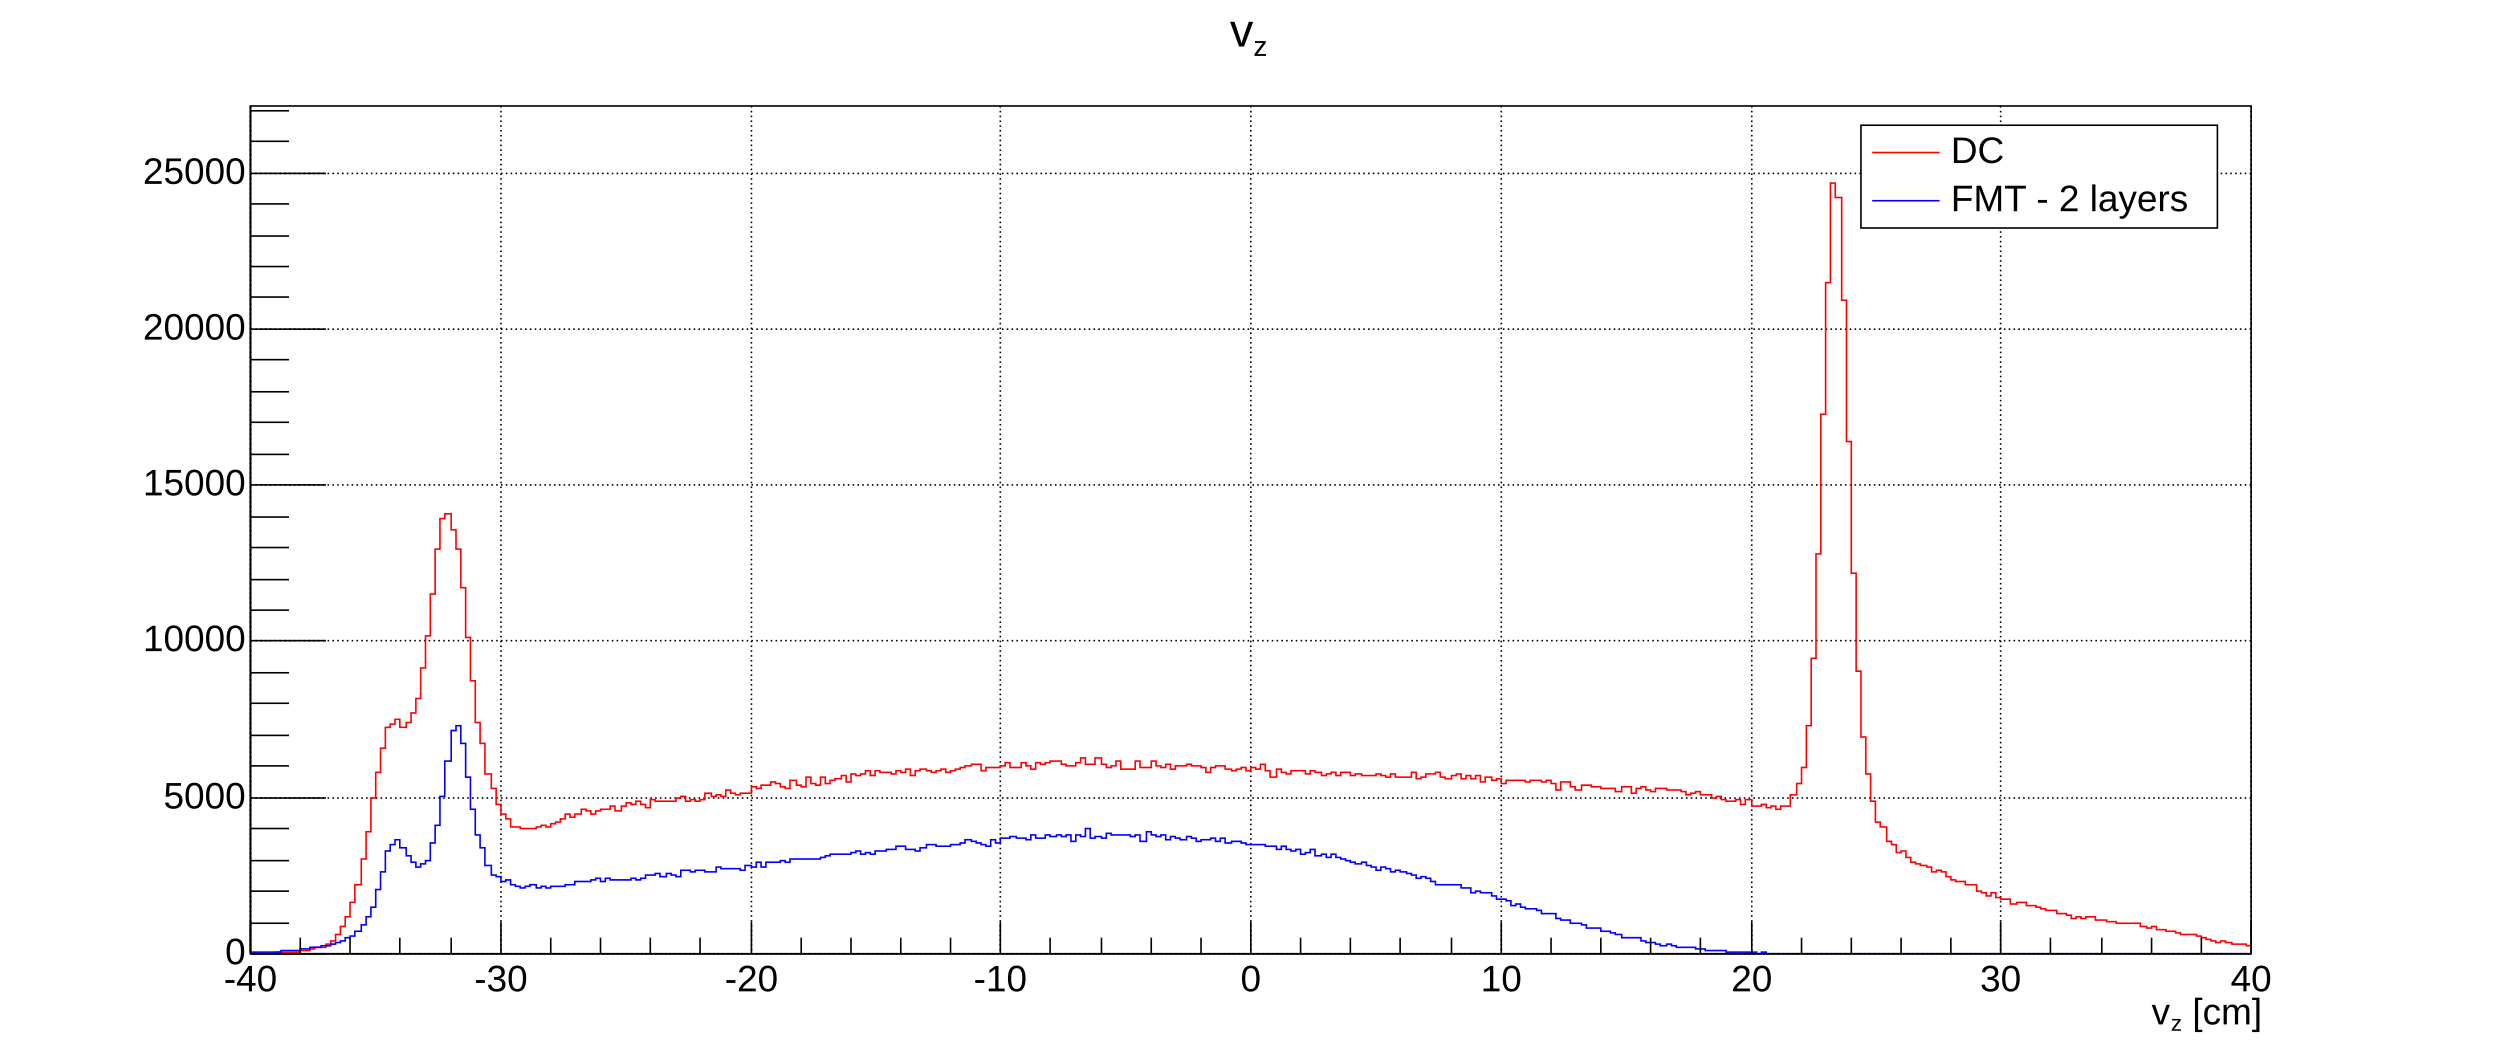
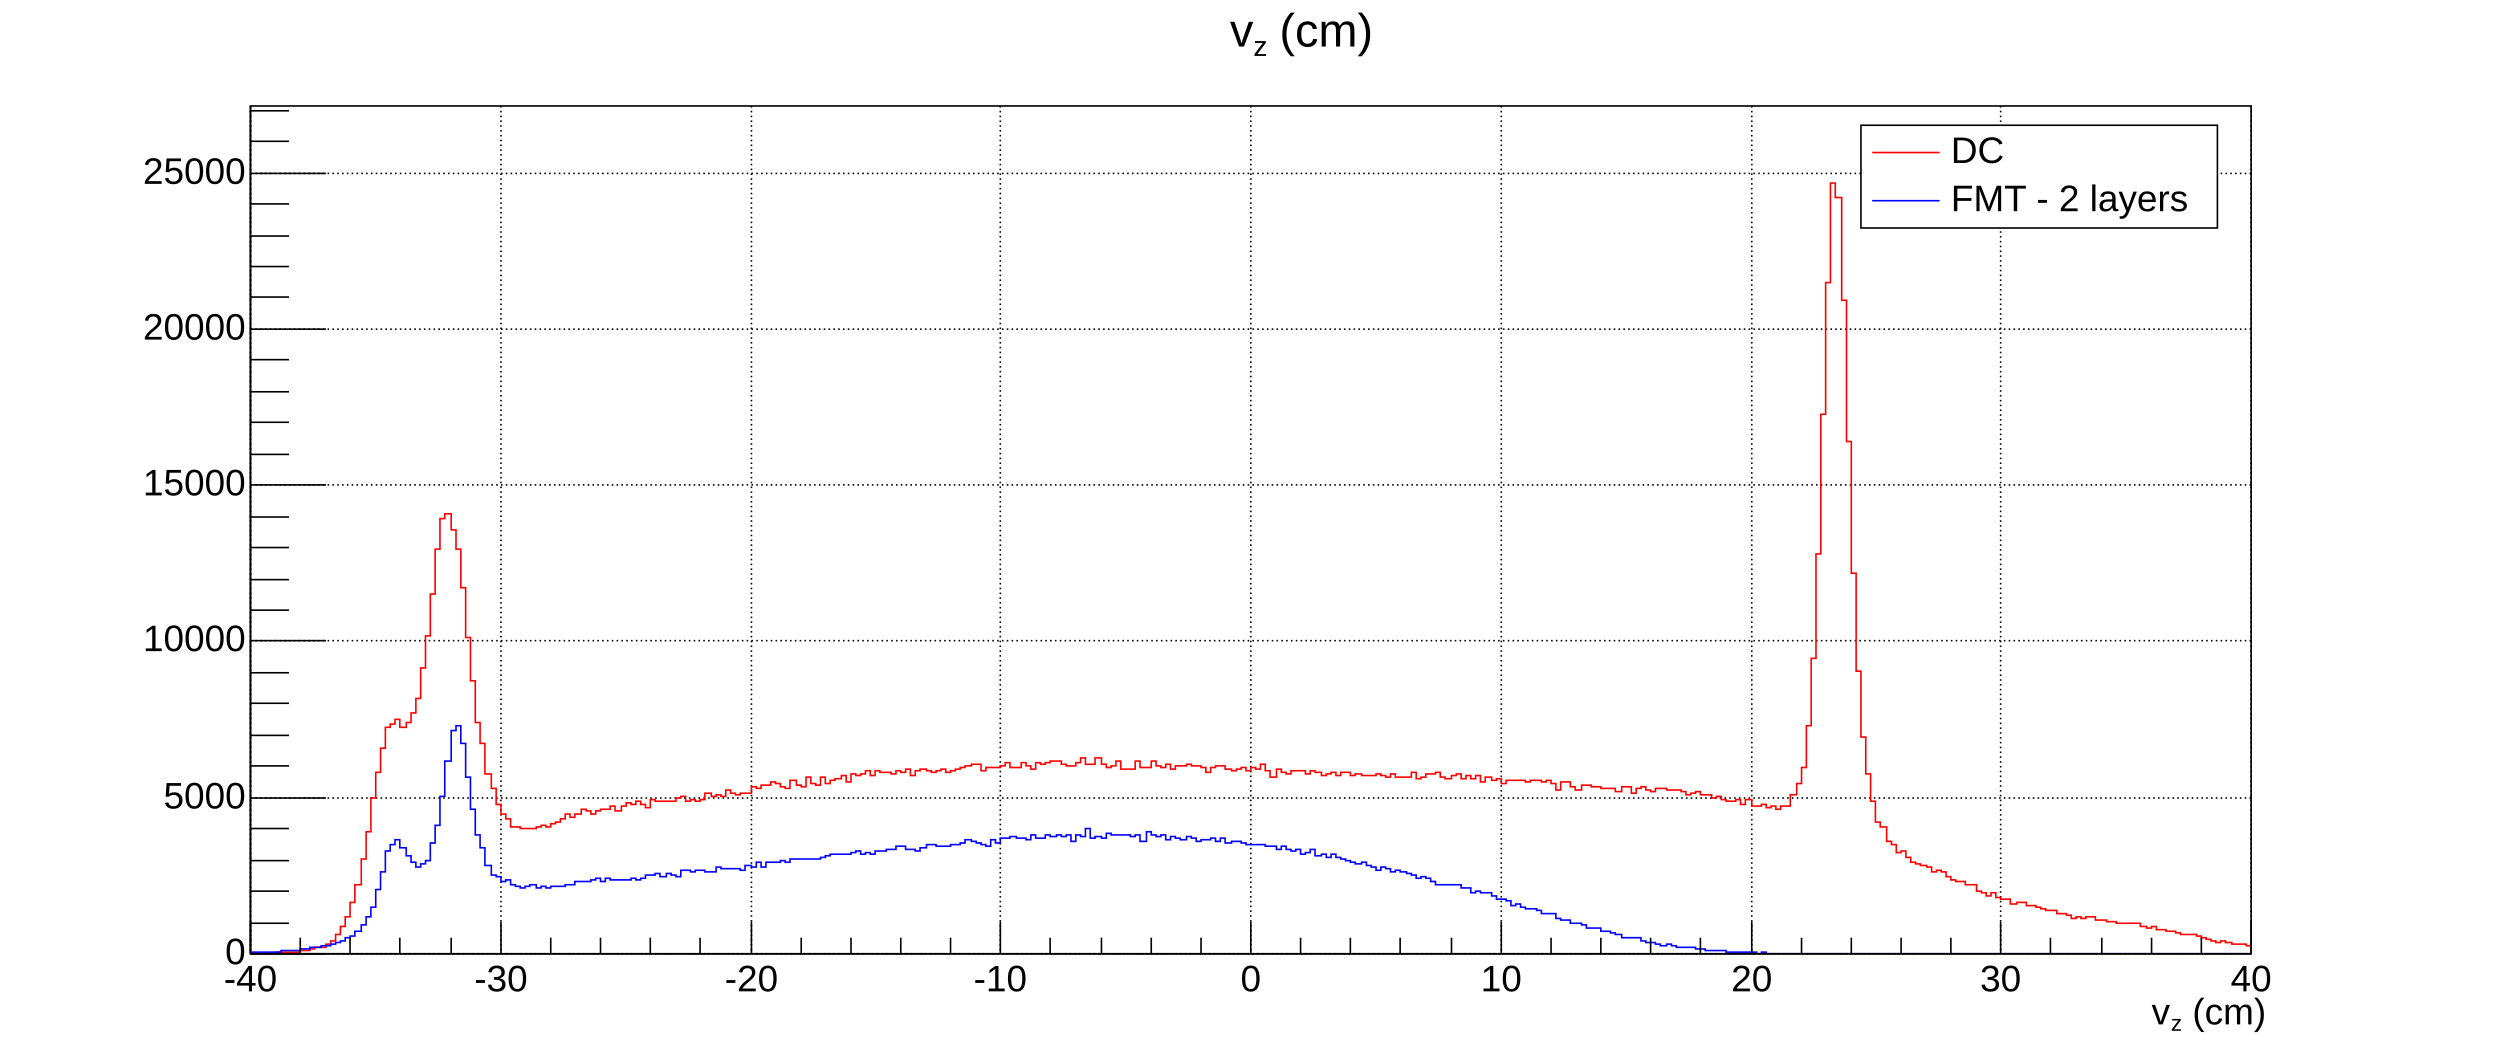
- <svg xmlns="http://www.w3.org/2000/svg" width="1557" height="660">
-   <path style="pointer-events: visiblefill; fill: rgb(255, 255, 255);" d="M0,0H1557V660H0Z" />
-   <g>
-     <g transform="translate(156,66)">
-       <path d="M0,0H1246V528H0Z" style="fill: rgb(255, 255, 255); stroke: rgb(0, 0, 0); stroke-width: 1; pointer-events: visiblefill;" />
-       <g>
-         <path d="M0,0v528M156,0v528M312,0v528M467,0v528M623,0v528M779,0v528M935,0v528M1090,0v528M1246,0v528" style="stroke: rgb(0, 0, 0); stroke-width: 1; stroke-dasharray: 1, 2;" />
-         <path d="M0,528h1246M0,431h1246M0,333h1246M0,236h1246M0,139h1246M0,42h1246" style="stroke: rgb(0, 0, 0); stroke-width: 1; stroke-dasharray: 1, 2;" />
+ <svg xmlns="http://www.w3.org/2000/svg" width="1557" height="660" version="1.1" id="svg158">
+   <defs id="defs162" />
+   <path style="pointer-events: visiblefill; fill: rgb(255, 255, 255);" d="M0,0H1557V660H0Z" id="path2" />
+   <g id="g156">
+     <g transform="translate(156,66)" id="g100">
+       <path d="M0,0H1246V528H0Z" style="fill: rgb(255, 255, 255); stroke: rgb(0, 0, 0); stroke-width: 1; pointer-events: visiblefill;" id="path6" />
+       <g id="g12">
+         <path d="M0,0v528M156,0v528M312,0v528M467,0v528M623,0v528M779,0v528M935,0v528M1090,0v528M1246,0v528" style="stroke: rgb(0, 0, 0); stroke-width: 1; stroke-dasharray: 1, 2;" id="path8" />
+         <path d="M0,528h1246M0,431h1246M0,333h1246M0,236h1246M0,139h1246M0,42h1246" style="stroke: rgb(0, 0, 0); stroke-width: 1; stroke-dasharray: 1, 2;" id="path10" />
      </g>
-       <svg x="0" y="0" overflow="hidden" width="1246" height="528" viewBox="0 0 1246 528" style="pointer-events: visiblefill;">
-         <g>
-           <path d="M0,528h16v-1h15v-1h6v-1h3v-1h7v-2h3v-2h3v-4h3v-5h3v-6h3v-9h3v-11h4v-16h3v-17h3v-21h3v-16h3v-15h3v-13h3v-2h3v-3h3v5h4v-3h3v-6h3v-9h3v-19h3v-20h3v-26h3v-28h3v-19h3v-3h4v10h3v12h3v24h3v31h3v27h3v26h3v13h3v19h4v9h3v10h3v6h3v3h3v5h6v1h10v-1h3v-1h3v1h3v-2h3v-1h3v-2h3v-3h3v2h3v-2h4v-3h3v1h3v2h3v-2h3v-1h6v-2h3v3h4v-3h3v-2h3v1h3v-2h3v2h3v2h3v-5h3v1h13v-2h3v-1h3v3h3v-1h3v1h3v-1h3v-4h4v2h3v-1h3v1h3v-4h3v2h3v1h3v-1h7v-4h3v1h3v-2h6v-2h3v1h3v2h3v1h3v-5h4v3h3v1h3v-6h3v4h3v1h3v-5h3v4h3v-2h3v-1h4v-2h3v4h3v-5h3v1h3v-1h3v-2h3v3h3v-3h3v1h7v1h3v-2h3v1h3v-2h3v4h3v-3h3v-1h4v1h3v1h3v-1h3v-1h3v2h3v-1h3v-1h3v-1h3v-1h4v-1h6v4h3v-2h9v-1h3v-2h3v3h7v-3h3v2h3v2h3v-4h3v1h3v-1h3v-1h7v2h3v1h6v-2h3v-3h3v4h6v-4h4v4h3v2h3v-1h3v-3h3v5h9v-5h3v4h7v-4h3v3h3v1h3v-2h3v3h3v-2h7v-1h3v1h6v1h3v3h3v-3h3v-1h6v2h4v1h3v-1h3v-1h3v2h3v-2h3v1h3v-3h3v4h3v4h4v-5h3v2h3v1h3v-2h9v2h3v-2h3v1h4v2h3v-1h3v-1h3v2h3v-2h6v2h3v-1h4v1h9v-1h3v1h3v1h3v-2h3v2h10v-3h3v4h3v-1h3v-2h6v-1h3v3h3v1h4v-2h3v-1h3v3h3v-2h3v2h3v-2h3v4h3v-3h4v2h3v-1h3v3h3v-2h12v1h3v-1h7v1h3v-1h3v2h3v4h3v-5h6v3h3v2h4v-3h6v1h6v1h9v2h4v-3h6v4h3v-3h3v-1h3v2h3v1h3v-2h7v1h9v1h3v2h3v-1h3v-1h3v2h7v2h3v-1h3v2h3v1h6v-1h3v3h3v-3h4v4h6v-1h3v2h3v-1h3v2h3v-2h6v-7h4v-7h3v-10h3v-26h3v-42h3v-65h3v-87h3v-82h3v-62h3v9h4v64h3v88h3v82h3v61h3v41h3v23h3v17h3v13h3v3h4v9h3v2h3v5h3v-1h3v4h3v3h3v1h3v1h4v1h3v3h3v-1h3v1h3v3h3v2h3v1h6v2h7v4h3v1h3v2h3v-2h3v3h3v1h6v3h4v-1h6v2h6v1h3v1h3v1h7v2h6v1h3v2h3v-1h3v1h3v-1h6v2h7v1h6v1h15v2h4v1h3v-1h3v2h6v1h6v1h3v1h10v1h3v1h3v1h3v1h3v1h3v-1h3v1h4v1h9v1h3L1246,531H0Z" style="stroke-linejoin: miter; stroke: rgb(255, 0, 0); stroke-width: 1; fill: none;" />
+       <svg x="0" y="0" overflow="hidden" width="1246" height="528" viewBox="0 0 1246 528" style="pointer-events: visiblefill;" version="1.1" id="svg22">
+         <g id="g16">
+           <path d="M0,528h16v-1h15v-1h6v-1h3v-1h7v-2h3v-2h3v-4h3v-5h3v-6h3v-9h3v-11h4v-16h3v-17h3v-21h3v-16h3v-15h3v-13h3v-2h3v-3h3v5h4v-3h3v-6h3v-9h3v-19h3v-20h3v-26h3v-28h3v-19h3v-3h4v10h3v12h3v24h3v31h3v27h3v26h3v13h3v19h4v9h3v10h3v6h3v3h3v5h6v1h10v-1h3v-1h3v1h3v-2h3v-1h3v-2h3v-3h3v2h3v-2h4v-3h3v1h3v2h3v-2h3v-1h6v-2h3v3h4v-3h3v-2h3v1h3v-2h3v2h3v2h3v-5h3v1h13v-2h3v-1h3v3h3v-1h3v1h3v-1h3v-4h4v2h3v-1h3v1h3v-4h3v2h3v1h3v-1h7v-4h3v1h3v-2h6v-2h3v1h3v2h3v1h3v-5h4v3h3v1h3v-6h3v4h3v1h3v-5h3v4h3v-2h3v-1h4v-2h3v4h3v-5h3v1h3v-1h3v-2h3v3h3v-3h3v1h7v1h3v-2h3v1h3v-2h3v4h3v-3h3v-1h4v1h3v1h3v-1h3v-1h3v2h3v-1h3v-1h3v-1h3v-1h4v-1h6v4h3v-2h9v-1h3v-2h3v3h7v-3h3v2h3v2h3v-4h3v1h3v-1h3v-1h7v2h3v1h6v-2h3v-3h3v4h6v-4h4v4h3v2h3v-1h3v-3h3v5h9v-5h3v4h7v-4h3v3h3v1h3v-2h3v3h3v-2h7v-1h3v1h6v1h3v3h3v-3h3v-1h6v2h4v1h3v-1h3v-1h3v2h3v-2h3v1h3v-3h3v4h3v4h4v-5h3v2h3v1h3v-2h9v2h3v-2h3v1h4v2h3v-1h3v-1h3v2h3v-2h6v2h3v-1h4v1h9v-1h3v1h3v1h3v-2h3v2h10v-3h3v4h3v-1h3v-2h6v-1h3v3h3v1h4v-2h3v-1h3v3h3v-2h3v2h3v-2h3v4h3v-3h4v2h3v-1h3v3h3v-2h12v1h3v-1h7v1h3v-1h3v2h3v4h3v-5h6v3h3v2h4v-3h6v1h6v1h9v2h4v-3h6v4h3v-3h3v-1h3v2h3v1h3v-2h7v1h9v1h3v2h3v-1h3v-1h3v2h7v2h3v-1h3v2h3v1h6v-1h3v3h3v-3h4v4h6v-1h3v2h3v-1h3v2h3v-2h6v-7h4v-7h3v-10h3v-26h3v-42h3v-65h3v-87h3v-82h3v-62h3v9h4v64h3v88h3v82h3v61h3v41h3v23h3v17h3v13h3v3h4v9h3v2h3v5h3v-1h3v4h3v3h3v1h3v1h4v1h3v3h3v-1h3v1h3v3h3v2h3v1h6v2h7v4h3v1h3v2h3v-2h3v3h3v1h6v3h4v-1h6v2h6v1h3v1h3v1h7v2h6v1h3v2h3v-1h3v1h3v-1h6v2h7v1h6v1h15v2h4v1h3v-1h3v2h6v1h6v1h3v1h10v1h3v1h3v1h3v1h3v1h3v-1h3v1h4v1h9v1h3L1246,531H0Z" style="stroke-linejoin: miter; stroke: rgb(255, 0, 0); stroke-width: 1; fill: none;" id="path14" />
        </g>
-         <g>
-           <path d="M0,527h19v-1h12v-1h6v-1h7v-1h6v-1h3v-1h3v-1h3v-2h3v-1h3v-3h4v-4h3v-5h3v-6h3v-11h3v-11h3v-13h3v-4h3v-3h3v5h4v5h3v4h3v3h3v-2h3v-2h3v-11h3v-11h3v-18h3v-22h4v-19h3v-3h3v11h3v21h3v20h3v16h3v8h3v11h4v6h3v1h3v3h3v-1h3v3h3v1h3v1h3v-1h3v-1h4v2h3v-1h3v1h3v-1h9v-1h6v-2h10v-1h3v-1h3v2h3v-2h3v1h13v-1h3v1h3v-1h3v-2h6v-1h3v2h4v-2h3v1h3v1h3v-4h6v1h3v-1h6v1h7v-3h3v1h12v1h3v-3h4v1h3v-3h3v3h3v-3h9v-1h3v1h3v-2h19v-1h3v-1h3v-1h13v-1h3v-1h3v2h3v-1h3v1h3v-2h7v-1h6v-2h6v2h6v1h3v-2h4v-2h6v1h9v-1h6v-1h3v-2h4v1h3v1h3v1h3v1h3v-4h3v2h3v-3h6v-1h4v1h6v1h3v-3h3v2h6v-2h3v1h4v-1h3v1h3v-1h3v4h3v-4h3v1h3v-5h3v6h3v-1h4v1h3v-3h3v1h12v1h3v-1h3v4h4v-6h3v2h3v1h3v-1h3v3h3v-2h3v1h3v1h4v-2h3v1h3v2h3v-1h6v-1h3v2h3v-2h3v3h4v-1h6v1h3v1h12v1h7v2h3v-2h3v2h3v1h3v-1h3v3h3v-1h3v-2h3v4h4v-1h3v2h3v-2h3v2h3v1h3v1h3v1h3v1h4v-1h3v2h3v1h3v2h3v-2h3v1h3v2h3v-1h3v1h4v1h3v1h3v2h3v-1h3v1h3v2h3v2h16v2h6v3h3v-1h3v1h7v2h3v2h6v1h3v3h3v-1h3v2h3v1h7v1h3v2h9v3h3v1h6v2h7v1h3v2h9v2h6v1h3v1h4v2h12v2h3v1h6v1h3v1h4v-1h3v1h3v1h12v1h6v1h13v1h19v1h3v-1h3v1h302L1246,531H0Z" style="stroke-linejoin: miter; stroke: rgb(0, 0, 255); stroke-width: 1; fill: none;" />
+         <g id="g20">
+           <path d="M0,527h19v-1h12v-1h6v-1h7v-1h6v-1h3v-1h3v-1h3v-2h3v-1h3v-3h4v-4h3v-5h3v-6h3v-11h3v-11h3v-13h3v-4h3v-3h3v5h4v5h3v4h3v3h3v-2h3v-2h3v-11h3v-11h3v-18h3v-22h4v-19h3v-3h3v11h3v21h3v20h3v16h3v8h3v11h4v6h3v1h3v3h3v-1h3v3h3v1h3v1h3v-1h3v-1h4v2h3v-1h3v1h3v-1h9v-1h6v-2h10v-1h3v-1h3v2h3v-2h3v1h13v-1h3v1h3v-1h3v-2h6v-1h3v2h4v-2h3v1h3v1h3v-4h6v1h3v-1h6v1h7v-3h3v1h12v1h3v-3h4v1h3v-3h3v3h3v-3h9v-1h3v1h3v-2h19v-1h3v-1h3v-1h13v-1h3v-1h3v2h3v-1h3v1h3v-2h7v-1h6v-2h6v2h6v1h3v-2h4v-2h6v1h9v-1h6v-1h3v-2h4v1h3v1h3v1h3v1h3v-4h3v2h3v-3h6v-1h4v1h6v1h3v-3h3v2h6v-2h3v1h4v-1h3v1h3v-1h3v4h3v-4h3v1h3v-5h3v6h3v-1h4v1h3v-3h3v1h12v1h3v-1h3v4h4v-6h3v2h3v1h3v-1h3v3h3v-2h3v1h3v1h4v-2h3v1h3v2h3v-1h6v-1h3v2h3v-2h3v3h4v-1h6v1h3v1h12v1h7v2h3v-2h3v2h3v1h3v-1h3v3h3v-1h3v-2h3v4h4v-1h3v2h3v-2h3v2h3v1h3v1h3v1h3v1h4v-1h3v2h3v1h3v2h3v-2h3v1h3v2h3v-1h3v1h4v1h3v1h3v2h3v-1h3v1h3v2h3v2h16v2h6v3h3v-1h3v1h7v2h3v2h6v1h3v3h3v-1h3v2h3v1h7v1h3v2h9v3h3v1h6v2h7v1h3v2h9v2h6v1h3v1h4v2h12v2h3v1h6v1h3v1h4v-1h3v1h3v1h12v1h6v1h13v1h19v1h3v-1h3v1h302L1246,531H0Z" style="stroke-linejoin: miter; stroke: rgb(0, 0, 255); stroke-width: 1; fill: none;" id="path18" />
        </g>
      </svg>
-       <g>
-         <g transform="translate(0,528)">
-           <path d="M0,0h1246M0,-20V0M31,-10V0M62,-10V0M93,-10V0M125,-10V0M156,-20V0M187,-10V0M218,-10V0M249,-10V0M280,-10V0M312,-20V0M343,-10V0M374,-10V0M405,-10V0M436,-10V0M467,-20V0M498,-10V0M530,-10V0M561,-10V0M592,-10V0M623,-20V0M654,-10V0M685,-10V0M716,-10V0M748,-10V0M779,-20V0M810,-10V0M841,-10V0M872,-10V0M903,-10V0M935,-20V0M966,-10V0M997,-10V0M1028,-10V0M1059,-10V0M1090,-20V0M1121,-10V0M1153,-10V0M1184,-10V0M1215,-10V0M1246,-20V0" style="stroke: rgb(0, 0, 0); stroke-width: 1;" />
-           <g font-family="Arial" font-size="23" xml:space="preserve" fill="#000000" text-anchor="middle">
-             <text dy=".8em" transform="translate(0,5)">-40</text>
-             <text dy=".8em" transform="translate(156,5)">-30</text>
-             <text dy=".8em" transform="translate(312,5)">-20</text>
-             <text dy=".8em" transform="translate(467,5)">-10</text>
-             <text dy=".8em" transform="translate(623,5)">0</text>
-             <text dy=".8em" transform="translate(779,5)">10</text>
-             <text dy=".8em" transform="translate(935,5)">20</text>
-             <text dy=".8em" transform="translate(1090,5)">30</text>
-             <text dy=".8em" transform="translate(1246,5)">40</text>
+       <g id="g80">
+         <g transform="translate(0,528)" id="g58">
+           <path d="M0,0h1246M0,-20V0M31,-10V0M62,-10V0M93,-10V0M125,-10V0M156,-20V0M187,-10V0M218,-10V0M249,-10V0M280,-10V0M312,-20V0M343,-10V0M374,-10V0M405,-10V0M436,-10V0M467,-20V0M498,-10V0M530,-10V0M561,-10V0M592,-10V0M623,-20V0M654,-10V0M685,-10V0M716,-10V0M748,-10V0M779,-20V0M810,-10V0M841,-10V0M872,-10V0M903,-10V0M935,-20V0M966,-10V0M997,-10V0M1028,-10V0M1059,-10V0M1090,-20V0M1121,-10V0M1153,-10V0M1184,-10V0M1215,-10V0M1246,-20V0" style="stroke: rgb(0, 0, 0); stroke-width: 1;" id="path24" />
+           <g font-family="Arial" font-size="23" xml:space="preserve" fill="#000000" text-anchor="middle" id="g44">
+             <text dy=".8em" transform="translate(0,5)" id="text26">-40</text>
+             <text dy=".8em" transform="translate(156,5)" id="text28">-30</text>
+             <text dy=".8em" transform="translate(312,5)" id="text30">-20</text>
+             <text dy=".8em" transform="translate(467,5)" id="text32">-10</text>
+             <text dy=".8em" transform="translate(623,5)" id="text34">0</text>
+             <text dy=".8em" transform="translate(779,5)" id="text36">10</text>
+             <text dy=".8em" transform="translate(935,5)" id="text38">20</text>
+             <text dy=".8em" transform="translate(1090,5)" id="text40">30</text>
+             <text dy=".8em" transform="translate(1246,5)" id="text42">40</text>
          </g>
-           <rect x="0" y="0" width="1246" height="26" style="opacity: 0; cursor: crosshair;" />
-           <g font-family="Arial" font-size="23" xml:space="preserve" transform="translate(1246,37)" style="cursor: move;">
-             <g transform="translate(-62,7)">
-               <text fill="#000000" font-size="23">v</text>
-               <text fill="#000000" font-size="14" transform="translate(12,4)">z</text>
-               <text fill="#000000" font-size="23" x="19"> [cm]</text>
+           <rect x="0" y="0" width="1246" height="26" style="opacity: 0; cursor: crosshair;" id="rect46" />
+           <g font-family="Arial" font-size="23" xml:space="preserve" transform="translate(1246,37)" style="cursor: move;" id="g56">
+             <g transform="translate(-62,7)" id="g54">
+               <text fill="#000000" font-size="23" id="text48">v</text>
+               <text fill="#000000" font-size="14" transform="translate(12,4)" id="text50">z</text>
+               <text fill="#000000" font-size="23px" x="19" id="text52"> (cm)</text>
            </g>
          </g>
        </g>
-         <g>
-           <path d="M0,0v528M47,528H0M24,509H0M24,489H0M24,470H0M24,450H0M47,431H0M24,411H0M24,392H0M24,372H0M24,353H0M47,333H0M24,314H0M24,295H0M24,275H0M24,256H0M47,236H0M24,217H0M24,197H0M24,178H0M24,158H0M47,139H0M24,119H0M24,100H0M24,81H0M24,61H0M47,42H0M24,22H0M24,3H0" style="stroke: rgb(0, 0, 0); stroke-width: 1;" />
-           <g font-family="Arial" font-size="23" xml:space="preserve" fill="#000000" text-anchor="end">
-             <text dominant-baseline="middle" transform="translate(-3,528)">0</text>
-             <text dominant-baseline="middle" transform="translate(-3,431)">5000</text>
-             <text dominant-baseline="middle" transform="translate(-3,333)">10000</text>
-             <text dominant-baseline="middle" transform="translate(-3,236)">15000</text>
-             <text dominant-baseline="middle" transform="translate(-3,139)">20000</text>
-             <text dominant-baseline="middle" transform="translate(-3,42)">25000</text>
+         <g id="g78">
+           <path d="M0,0v528M47,528H0M24,509H0M24,489H0M24,470H0M24,450H0M47,431H0M24,411H0M24,392H0M24,372H0M24,353H0M47,333H0M24,314H0M24,295H0M24,275H0M24,256H0M47,236H0M24,217H0M24,197H0M24,178H0M24,158H0M47,139H0M24,119H0M24,100H0M24,81H0M24,61H0M47,42H0M24,22H0M24,3H0" style="stroke: rgb(0, 0, 0); stroke-width: 1;" id="path60" />
+           <g font-family="Arial" font-size="23" xml:space="preserve" fill="#000000" text-anchor="end" id="g74">
+             <text dominant-baseline="middle" transform="translate(-3,528)" id="text62">0</text>
+             <text dominant-baseline="middle" transform="translate(-3,431)" id="text64">5000</text>
+             <text dominant-baseline="middle" transform="translate(-3,333)" id="text66">10000</text>
+             <text dominant-baseline="middle" transform="translate(-3,236)" id="text68">15000</text>
+             <text dominant-baseline="middle" transform="translate(-3,139)" id="text70">20000</text>
+             <text dominant-baseline="middle" transform="translate(-3,42)" id="text72">25000</text>
          </g>
-           <rect x="-68" y="0" width="68" height="528" style="opacity: 0; cursor: crosshair;" />
+           <rect x="-68" y="0" width="68" height="528" style="opacity: 0; cursor: crosshair;" id="rect76" />
        </g>
      </g>
-       <path d="M2,2h15v-5h-20v20h5Z" style="opacity: 0; cursor: nw-resize;" />
-       <path d="M1244,2h-15v-5h20v20h-5 Z" style="opacity: 0; cursor: ne-resize;" />
-       <path d="M2,526h15v5h-20v-20h5Z" style="opacity: 0; cursor: sw-resize;" />
-       <path d="M1244,526h-15v5h20v-20h-5Z" style="opacity: 0; cursor: se-resize;" />
-       <path d="M-3,18h5v492h-5Z" style="opacity: 0; cursor: w-resize;" />
-       <path d="M1249,18h-5v492h5Z" style="opacity: 0; cursor: e-resize;" />
-       <path d="M18,-3v5h1210v-5Z" style="opacity: 0; cursor: n-resize;" />
-       <path d="M18,531v-5h1210v5Z" style="opacity: 0; cursor: s-resize;" />
-       <style>
+       <path d="M2,2h15v-5h-20v20h5Z" style="opacity: 0; cursor: nw-resize;" id="path82" />
+       <path d="M1244,2h-15v-5h20v20h-5 Z" style="opacity: 0; cursor: ne-resize;" id="path84" />
+       <path d="M2,526h15v5h-20v-20h5Z" style="opacity: 0; cursor: sw-resize;" id="path86" />
+       <path d="M1244,526h-15v5h20v-20h-5Z" style="opacity: 0; cursor: se-resize;" id="path88" />
+       <path d="M-3,18h5v492h-5Z" style="opacity: 0; cursor: w-resize;" id="path90" />
+       <path d="M1249,18h-5v492h5Z" style="opacity: 0; cursor: e-resize;" id="path92" />
+       <path d="M18,-3v5h1210v-5Z" style="opacity: 0; cursor: n-resize;" id="path94" />
+       <path d="M18,531v-5h1210v5Z" style="opacity: 0; cursor: s-resize;" id="path96" />
+       <style id="style98">
.jsroot rect.h1bin { stroke: #4572A7; fill: #4572A7; opacity: 0; }
.jsroot rect.zoom { stroke: steelblue; fill-opacity: 0.1; }
.jsroot path.zoom { stroke: steelblue; fill-opacity: 0.1; }
.jsroot svg:not(:root) { overflow: hidden; }</style>
    </g>
-     <g transform="translate(1159,78)" font-family="Arial" font-size="23" xml:space="preserve" style="cursor: move;">
-       <path d="M0,0H222V64H0Z" style="fill: rgb(255, 255, 255); stroke: rgb(0, 0, 0); stroke-width: 1; pointer-events: visiblefill;" />
-       <path d="M7,17H49" style="stroke: rgb(255, 0, 0); stroke-width: 1;" />
-       <text fill="#000000" text-anchor="start" dominant-baseline="middle" transform="translate(56,17)">DC</text>
-       <path d="M7,47H49" style="stroke: rgb(0, 0, 255); stroke-width: 1;" />
-       <text fill="#000000" text-anchor="start" dominant-baseline="middle" transform="translate(56,47)">FMT - 2 layers</text>
-       <path d="M2,2h15v-5h-20v20h5Z" style="opacity: 0; cursor: nw-resize;" />
-       <path d="M220,2h-15v-5h20v20h-5 Z" style="opacity: 0; cursor: ne-resize;" />
-       <path d="M2,62h15v5h-20v-20h5Z" style="opacity: 0; cursor: sw-resize;" />
-       <path d="M220,62h-15v5h20v-20h-5Z" style="opacity: 0; cursor: se-resize;" />
-       <path d="M-3,18h5v28h-5Z" style="opacity: 0; cursor: w-resize;" />
-       <path d="M225,18h-5v28h5Z" style="opacity: 0; cursor: e-resize;" />
-       <path d="M18,-3v5h186v-5Z" style="opacity: 0; cursor: n-resize;" />
-       <path d="M18,67v-5h186v5Z" style="opacity: 0; cursor: s-resize;" />
+     <g transform="translate(1159,78)" font-family="Arial" font-size="23" xml:space="preserve" style="cursor: move;" id="g128">
+       <path d="M0,0H222V64H0Z" style="fill: rgb(255, 255, 255); stroke: rgb(0, 0, 0); stroke-width: 1; pointer-events: visiblefill;" id="path102" />
+       <path d="M7,17H49" style="stroke: rgb(255, 0, 0); stroke-width: 1;" id="path104" />
+       <text fill="#000000" text-anchor="start" dominant-baseline="middle" transform="translate(56,17)" id="text106">DC</text>
+       <path d="M7,47H49" style="stroke: rgb(0, 0, 255); stroke-width: 1;" id="path108" />
+       <text fill="#000000" text-anchor="start" dominant-baseline="middle" transform="translate(56,47)" id="text110">FMT - 2 layers</text>
+       <path d="M2,2h15v-5h-20v20h5Z" style="opacity: 0; cursor: nw-resize;" id="path112" />
+       <path d="M220,2h-15v-5h20v20h-5 Z" style="opacity: 0; cursor: ne-resize;" id="path114" />
+       <path d="M2,62h15v5h-20v-20h5Z" style="opacity: 0; cursor: sw-resize;" id="path116" />
+       <path d="M220,62h-15v5h20v-20h-5Z" style="opacity: 0; cursor: se-resize;" id="path118" />
+       <path d="M-3,18h5v28h-5Z" style="opacity: 0; cursor: w-resize;" id="path120" />
+       <path d="M225,18h-5v28h5Z" style="opacity: 0; cursor: e-resize;" id="path122" />
+       <path d="M18,-3v5h186v-5Z" style="opacity: 0; cursor: n-resize;" id="path124" />
+       <path d="M18,67v-5h186v5Z" style="opacity: 0; cursor: s-resize;" id="path126" />
    </g>
-     <g transform="translate(743,3)" font-family="Arial" font-size="29" xml:space="preserve" style="cursor: move;">
-       <path d="M0,0H70V36H0Z" style="fill: none; pointer-events: visiblefill;" />
-       <g transform="translate(23,26) scale(0.973)">
-         <text fill="#000000" font-size="30">v</text>
-         <text fill="#000000" font-size="18" transform="translate(15,6)">z</text>
+     <g transform="translate(743,3)" font-family="Arial" font-size="29" xml:space="preserve" style="cursor: move;" id="g154">
+       <path d="M0,0H70V36H0Z" style="fill: none; pointer-events: visiblefill;" id="path130" />
+       <g transform="translate(23,26) scale(0.973)" id="g136">
+         <text fill="#000000" font-size="30px" id="text132">v  (cm)</text>
+         <text fill="#000000" font-size="18" transform="translate(15,6)" id="text134">z</text>
      </g>
-       <path d="M2,2h15v-5h-20v20h5Z" style="opacity: 0; cursor: nw-resize;" />
-       <path d="M68,2h-15v-5h20v20h-5 Z" style="opacity: 0; cursor: ne-resize;" />
-       <path d="M2,34h15v5h-20v-20h5Z" style="opacity: 0; cursor: sw-resize;" />
-       <path d="M68,34h-15v5h20v-20h-5Z" style="opacity: 0; cursor: se-resize;" />
-       <path d="M-3,18h5v0h-5Z" style="opacity: 0; cursor: w-resize;" />
-       <path d="M73,18h-5v0h5Z" style="opacity: 0; cursor: e-resize;" />
-       <path d="M18,-3v5h34v-5Z" style="opacity: 0; cursor: n-resize;" />
-       <path d="M18,39v-5h34v5Z" style="opacity: 0; cursor: s-resize;" />
+       <path d="M2,2h15v-5h-20v20h5Z" style="opacity: 0; cursor: nw-resize;" id="path138" />
+       <path d="M68,2h-15v-5h20v20h-5 Z" style="opacity: 0; cursor: ne-resize;" id="path140" />
+       <path d="M2,34h15v5h-20v-20h5Z" style="opacity: 0; cursor: sw-resize;" id="path142" />
+       <path d="M68,34h-15v5h20v-20h-5Z" style="opacity: 0; cursor: se-resize;" id="path144" />
+       <path d="M-3,18h5v0h-5Z" style="opacity: 0; cursor: w-resize;" id="path146" />
+       <path d="M73,18h-5v0h5Z" style="opacity: 0; cursor: e-resize;" id="path148" />
+       <path d="M18,-3v5h34v-5Z" style="opacity: 0; cursor: n-resize;" id="path150" />
+       <path d="M18,39v-5h34v5Z" style="opacity: 0; cursor: s-resize;" id="path152" />
    </g>
  </g>
</svg>
